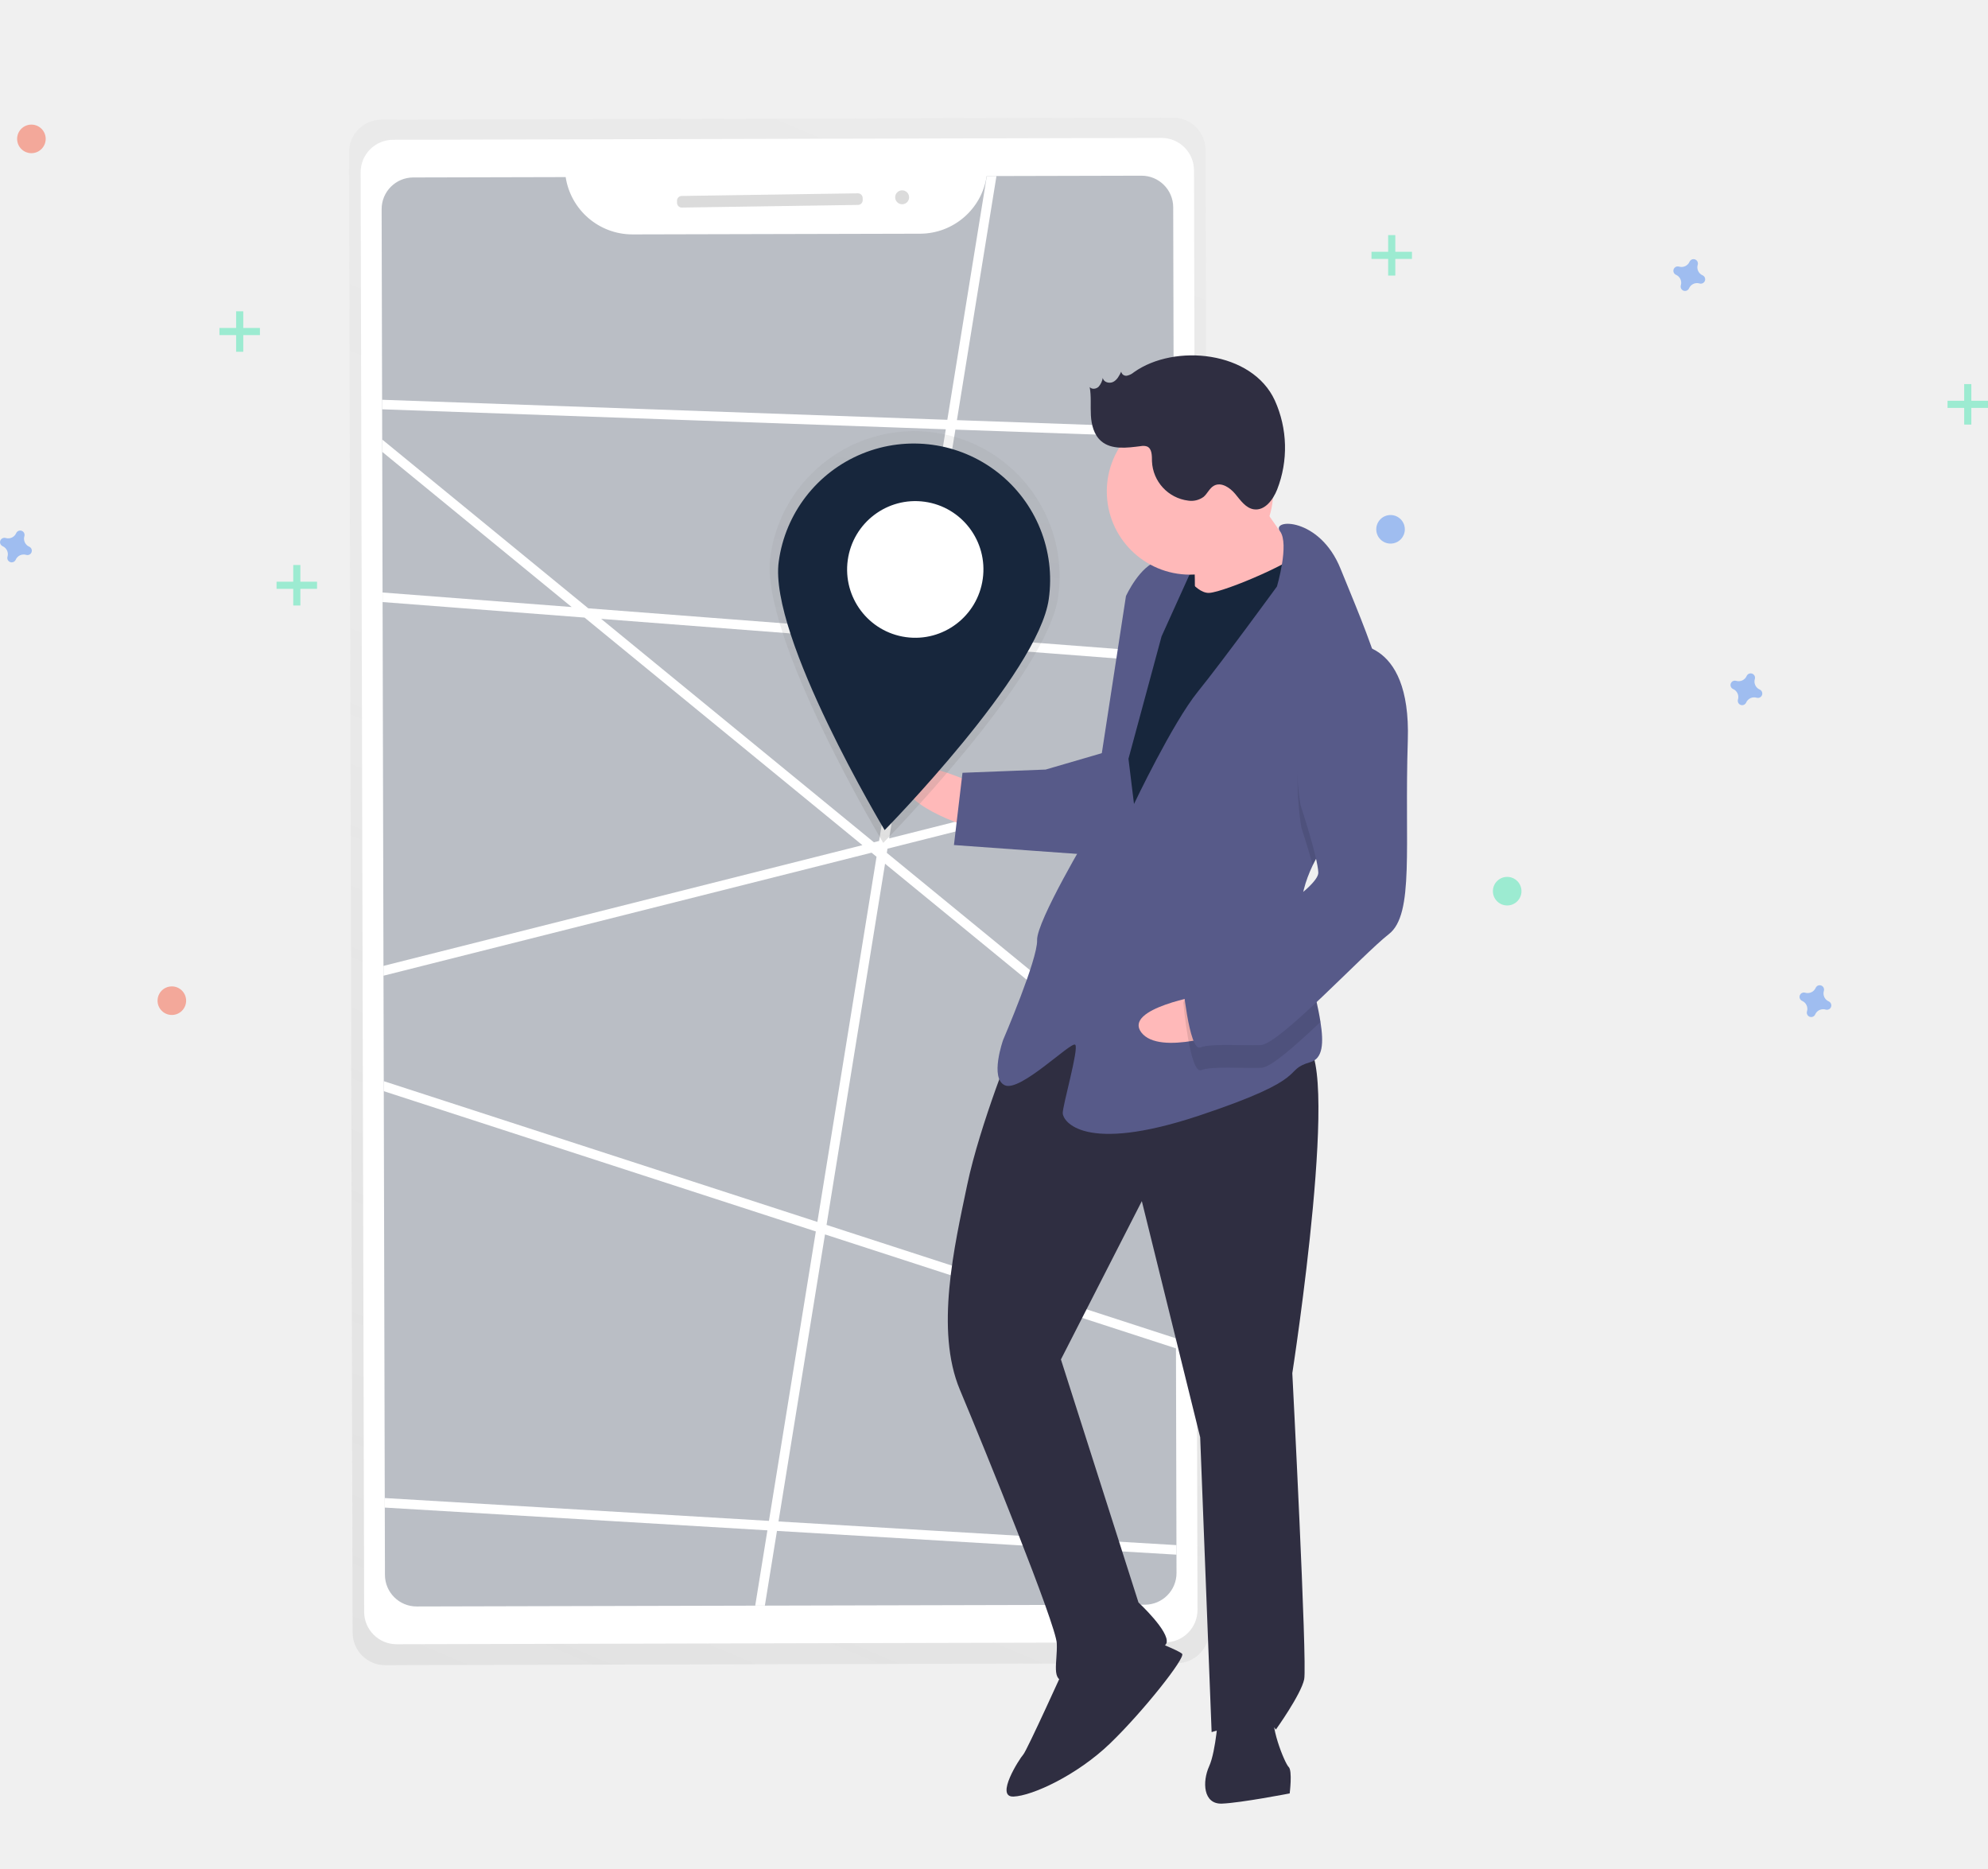
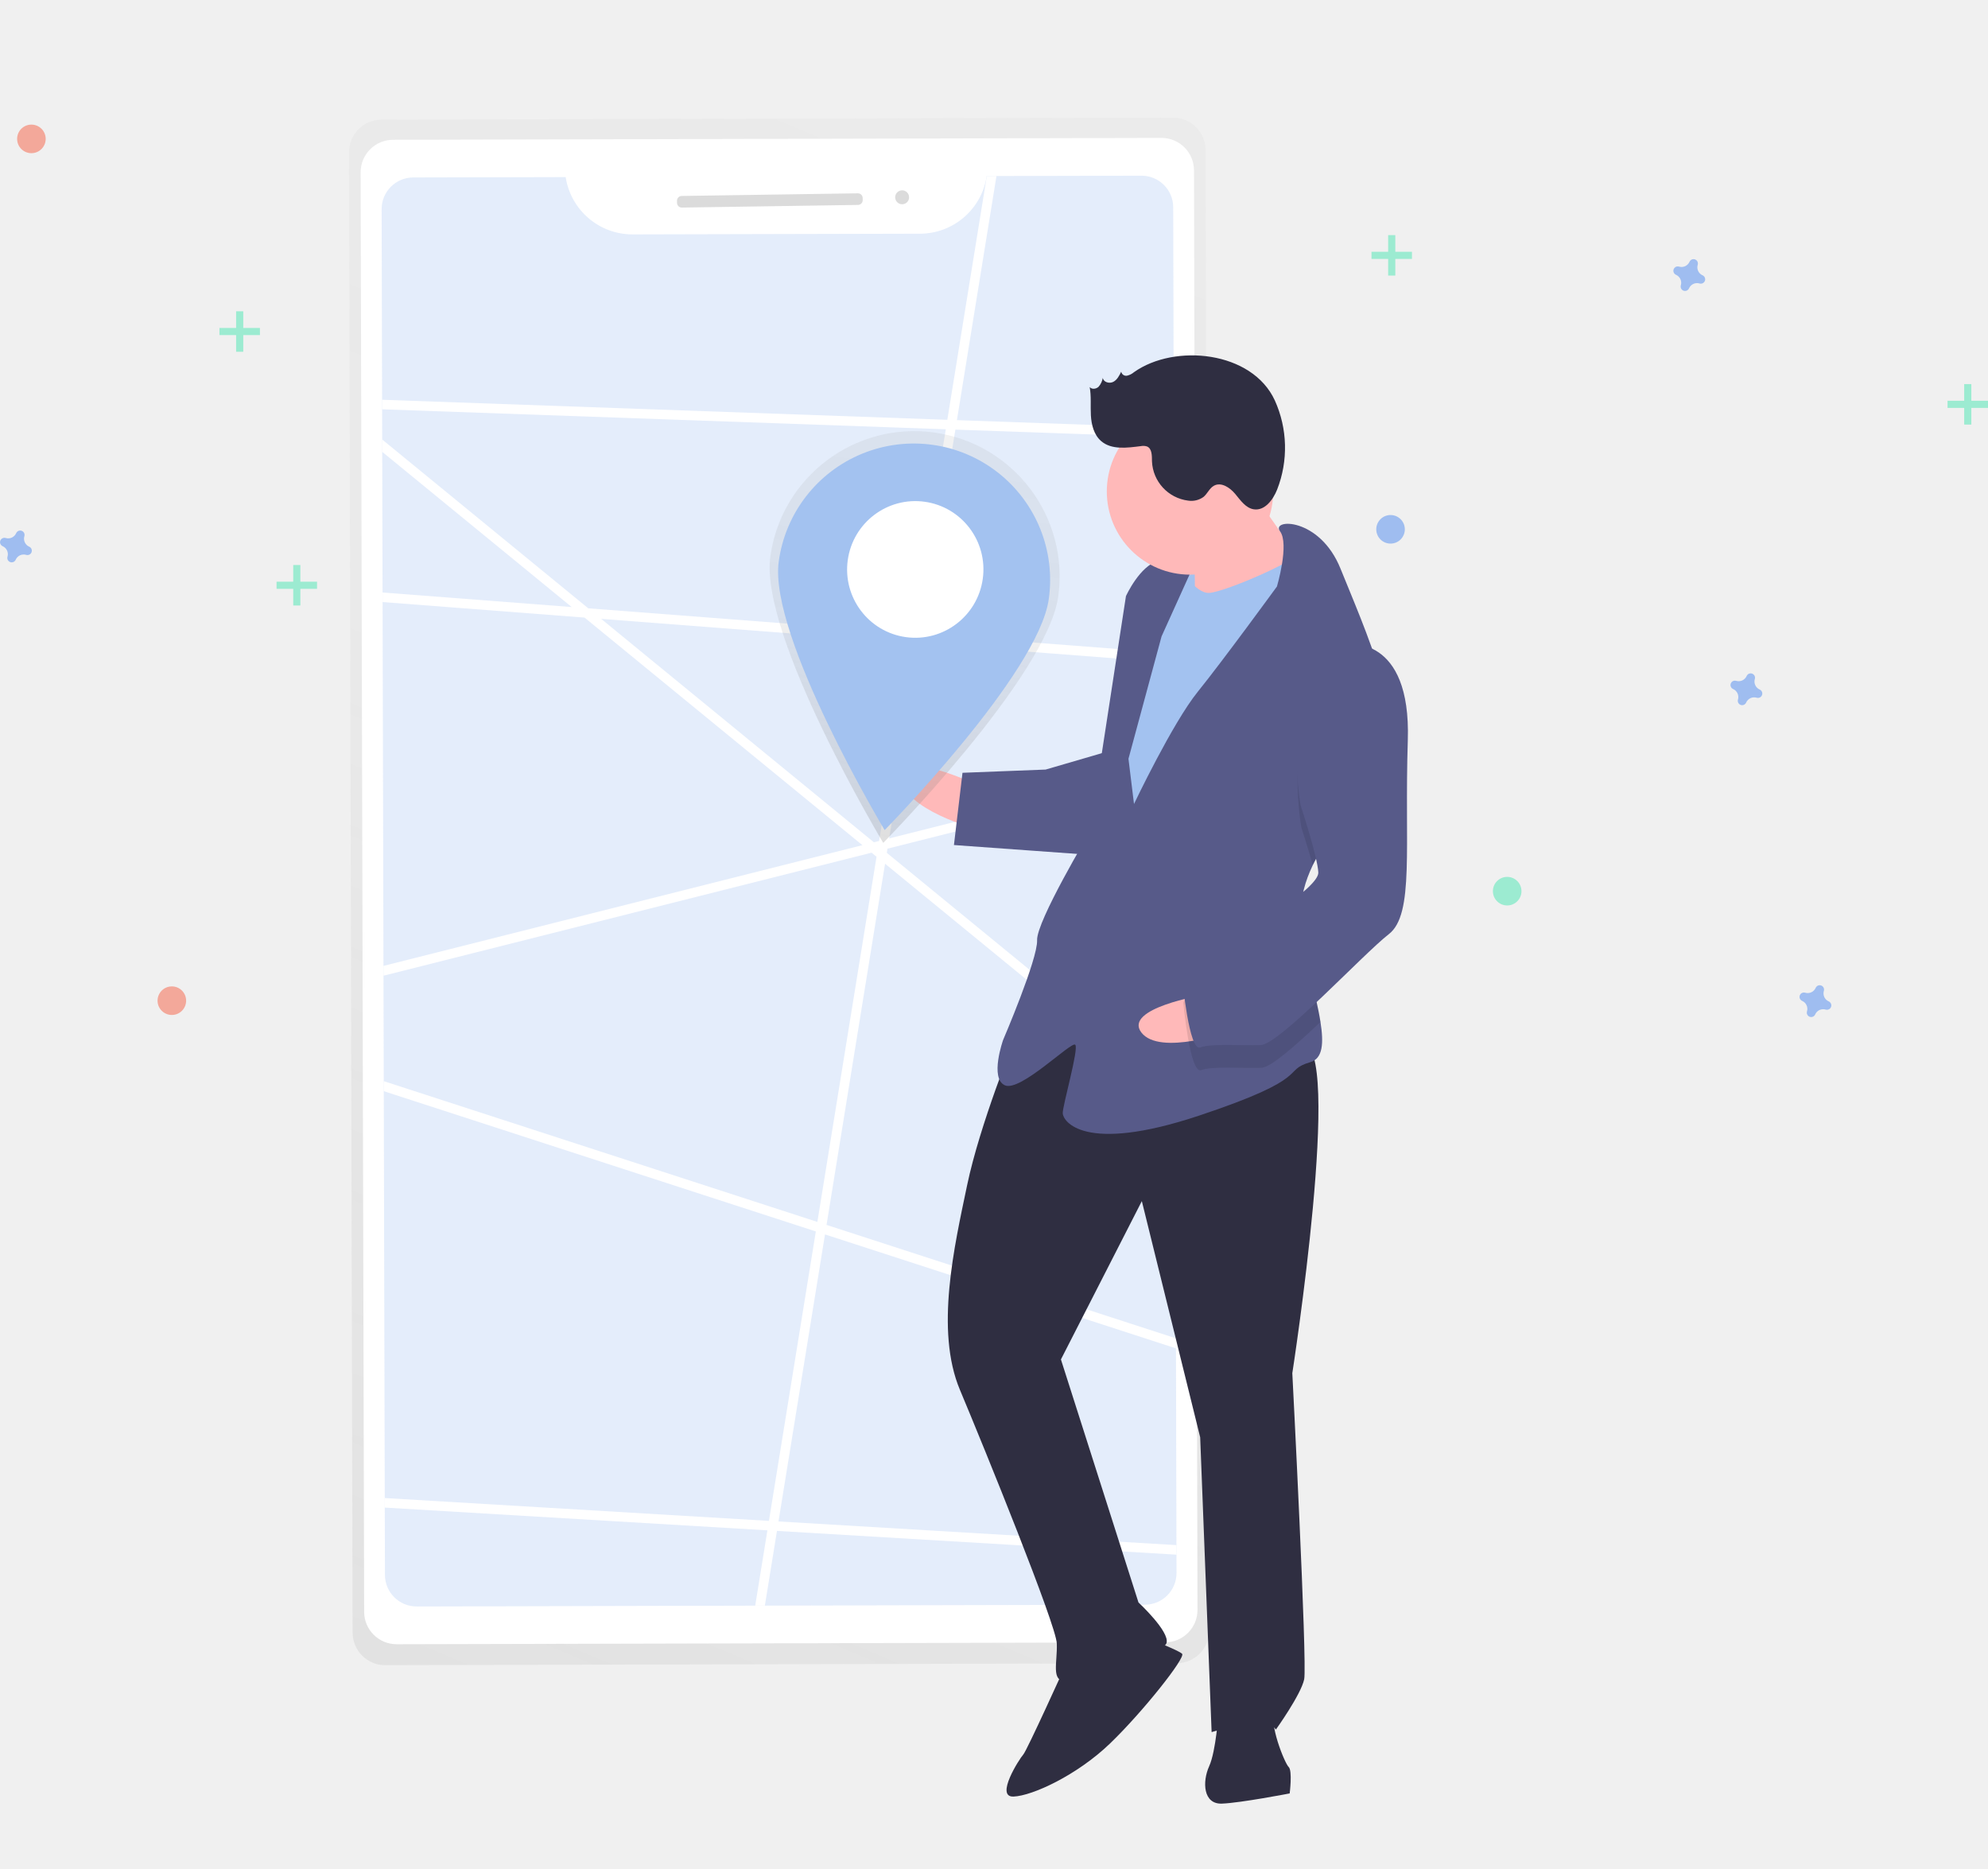
<svg xmlns="http://www.w3.org/2000/svg" xmlns:xlink="http://www.w3.org/1999/xlink" id="fa905f8f-095c-41f4-b37d-f1ac86376786" data-name="Layer 1" width="835.195" height="784.909" viewBox="0 0 835.195 784.909">
  <defs>
    <linearGradient id="f38e1aba-af05-4903-898b-a26ded3fea7b" x1="380.039" y1="760.169" x2="664.572" y2="88.291" gradientTransform="translate(-13.62976 -2.04436) rotate(-0.13928)" gradientUnits="userSpaceOnUse">
      <stop offset="0" stop-color="gray" stop-opacity="0.25" />
      <stop offset="0.535" stop-color="gray" stop-opacity="0.12" />
      <stop offset="1" stop-color="gray" stop-opacity="0.1" />
    </linearGradient>
    <clipPath id="b2075e3e-9372-4a22-8cd3-4b0cd260a589" transform="translate(-182.4026 -46.46595)">
-       <path d="M596.926,120.425a28.384,28.384,0,0,1-27.915,24.21l-120.928.294a28.384,28.384,0,0,1-28.032-24.074l-64.053.156a13.298,13.298,0,0,0-13.265,13.33l1.394,573.666a13.298,13.298,0,0,0,13.33,13.265l305.957-.744a13.297,13.297,0,0,0,13.265-13.33l-1.394-573.666A13.298,13.298,0,0,0,661.955,120.267Z" fill="#17263c" opacity="0.3" />
+       <path d="M596.926,120.425a28.384,28.384,0,0,1-27.915,24.21l-120.928.294a28.384,28.384,0,0,1-28.032-24.074l-64.053.156a13.298,13.298,0,0,0-13.265,13.33l1.394,573.666a13.298,13.298,0,0,0,13.33,13.265l305.957-.744a13.297,13.297,0,0,0,13.265-13.33l-1.394-573.666A13.298,13.298,0,0,0,661.955,120.267Z" fill="#a3c2f0" opacity="0.3" />
    </clipPath>
    <linearGradient id="a62a20e8-8665-4564-9d8e-c3ff428fbaa1" x1="564.247" y1="404.528" x2="564.247" y2="230.703" gradientTransform="translate(47.68252 -77.97657) rotate(7.89081)" xlink:href="#f38e1aba-af05-4903-898b-a26ded3fea7b" />
  </defs>
  <g opacity="0.5">
    <path d="M675.166,95.908l-332.498.808a13.664,13.664,0,0,0-13.634,13.694l1.512,621.887a13.664,13.664,0,0,0,13.7,13.628l332.498-.808a13.664,13.664,0,0,0,13.634-13.694l-1.512-621.887A13.664,13.664,0,0,0,675.166,95.908Z" transform="translate(-182.4026 -46.46595)" fill="url(#f38e1aba-af05-4903-898b-a26ded3fea7b)" />
  </g>
  <rect x="334.652" y="104.795" width="350.107" height="631.948" rx="13.635" transform="translate(-183.4239 -45.2257) rotate(-0.13928)" fill="#fff" />
-   <path d="M596.926,120.425a28.384,28.384,0,0,1-27.915,24.21l-120.928.294a28.384,28.384,0,0,1-28.032-24.074l-64.053.156a13.298,13.298,0,0,0-13.265,13.33l1.394,573.666a13.298,13.298,0,0,0,13.33,13.265l305.957-.744a13.297,13.297,0,0,0,13.265-13.33l-1.394-573.666A13.298,13.298,0,0,0,661.955,120.267Z" transform="translate(-182.4026 -46.46595)" fill="#17263c" opacity="0.3" />
+   <path d="M596.926,120.425a28.384,28.384,0,0,1-27.915,24.21l-120.928.294a28.384,28.384,0,0,1-28.032-24.074l-64.053.156a13.298,13.298,0,0,0-13.265,13.33l1.394,573.666a13.298,13.298,0,0,0,13.33,13.265l305.957-.744a13.297,13.297,0,0,0,13.265-13.33l-1.394-573.666A13.298,13.298,0,0,0,661.955,120.267Z" transform="translate(-182.4026 -46.46595)" fill="#a3c2f0" opacity="0.3" />
  <g clip-path="url(#b2075e3e-9372-4a22-8cd3-4b0cd260a589)">
    <polyline points="69.952 112.995 546.093 502.948 552.348 183.811 14.609 164.756 99.525 246.189 638.099 287.576 77.131 428.953 585.129 593.847 583.225 656.327 59.033 625.166 74.905 782.741 305.088 762.203 428.536 0.32" fill="none" stroke="#fff" stroke-miterlimit="10" stroke-width="4" />
  </g>
  <rect x="466.823" y="128.226" width="78.018" height="4.876" rx="2" transform="translate(-184.3097 -38.84735) rotate(-0.86132)" fill="#dbdbdb" />
  <circle cx="379.004" cy="82.875" r="2.926" fill="#dbdbdb" />
  <g opacity="0.5">
    <rect x="99.195" y="130.76" width="3" height="17" fill="#47e6b1" />
    <rect x="281.597" y="177.226" width="3" height="17" transform="translate(286.4207 -143.8373) rotate(90)" fill="#47e6b1" />
  </g>
  <g opacity="0.5">
    <rect x="123.195" y="237.342" width="3" height="17" fill="#47e6b1" />
    <rect x="305.597" y="283.808" width="3" height="17" transform="translate(417.0029 -61.25512) rotate(90)" fill="#47e6b1" />
  </g>
  <g opacity="0.5">
    <rect x="583.195" y="98.76" width="3" height="17" fill="#47e6b1" />
    <rect x="765.597" y="145.226" width="3" height="17" transform="translate(738.4207 -659.8373) rotate(90)" fill="#47e6b1" />
  </g>
  <g opacity="0.5">
    <rect x="825.195" y="161.342" width="3" height="17" fill="#47e6b1" />
    <rect x="1007.597" y="207.808" width="3" height="17" transform="translate(1043.003 -839.2551) rotate(90)" fill="#47e6b1" />
  </g>
  <path d="M194.692,276.114a3.675,3.675,0,0,1-2.047-4.441,1.766,1.766,0,0,0,.08-.408h0a1.843,1.843,0,0,0-3.31-1.221h0a1.766,1.766,0,0,0-.204.362,3.675,3.675,0,0,1-4.441,2.047,1.766,1.766,0,0,0-.408-.08h0a1.843,1.843,0,0,0-1.221,3.31h0a1.767,1.767,0,0,0,.362.204,3.675,3.675,0,0,1,2.047,4.441,1.766,1.766,0,0,0-.08.408h0a1.843,1.843,0,0,0,3.31,1.221h0a1.766,1.766,0,0,0,.204-.362,3.675,3.675,0,0,1,4.441-2.047,1.766,1.766,0,0,0,.408.08h0a1.843,1.843,0,0,0,1.221-3.31h0A1.766,1.766,0,0,0,194.692,276.114Z" transform="translate(-182.4026 -46.46595)" fill="#4d8af0" opacity="0.5" />
  <path d="M950.692,467.114a3.675,3.675,0,0,1-2.047-4.441,1.766,1.766,0,0,0,.08-.408h0a1.843,1.843,0,0,0-3.31-1.221h0a1.766,1.766,0,0,0-.204.362,3.675,3.675,0,0,1-4.441,2.047,1.766,1.766,0,0,0-.408-.08h0a1.843,1.843,0,0,0-1.221,3.31h0a1.767,1.767,0,0,0,.362.204,3.675,3.675,0,0,1,2.047,4.441,1.766,1.766,0,0,0-.08.408h0a1.843,1.843,0,0,0,3.31,1.221h0a1.766,1.766,0,0,0,.204-.362,3.675,3.675,0,0,1,4.441-2.047,1.766,1.766,0,0,0,.408.08h0a1.843,1.843,0,0,0,1.221-3.31h0A1.766,1.766,0,0,0,950.692,467.114Z" transform="translate(-182.4026 -46.46595)" fill="#4d8af0" opacity="0.5" />
  <path d="M897.692,162.114a3.675,3.675,0,0,1-2.047-4.441,1.766,1.766,0,0,0,.08-.408h0a1.843,1.843,0,0,0-3.31-1.221h0a1.766,1.766,0,0,0-.204.362,3.675,3.675,0,0,1-4.441,2.047,1.766,1.766,0,0,0-.408-.08h0a1.843,1.843,0,0,0-1.221,3.31h0a1.767,1.767,0,0,0,.362.204,3.675,3.675,0,0,1,2.047,4.441,1.766,1.766,0,0,0-.08.408h0a1.843,1.843,0,0,0,3.31,1.221h0a1.766,1.766,0,0,0,.204-.362,3.675,3.675,0,0,1,4.441-2.047,1.766,1.766,0,0,0,.408.08h0a1.843,1.843,0,0,0,1.221-3.31h0A1.766,1.766,0,0,0,897.692,162.114Z" transform="translate(-182.4026 -46.46595)" fill="#4d8af0" opacity="0.5" />
  <path d="M921.692,336.114a3.675,3.675,0,0,1-2.047-4.441,1.766,1.766,0,0,0,.08-.408h0a1.843,1.843,0,0,0-3.31-1.221h0a1.766,1.766,0,0,0-.204.362,3.675,3.675,0,0,1-4.441,2.047,1.766,1.766,0,0,0-.408-.08h0a1.843,1.843,0,0,0-1.221,3.31h0a1.767,1.767,0,0,0,.362.204,3.675,3.675,0,0,1,2.047,4.441,1.766,1.766,0,0,0-.08.408h0a1.843,1.843,0,0,0,3.31,1.221h0a1.766,1.766,0,0,0,.204-.362,3.675,3.675,0,0,1,4.441-2.047,1.766,1.766,0,0,0,.408.08h0a1.843,1.843,0,0,0,1.221-3.31h0A1.766,1.766,0,0,0,921.692,336.114Z" transform="translate(-182.4026 -46.46595)" fill="#4d8af0" opacity="0.5" />
  <circle cx="72.195" cy="420.342" r="6" fill="#f55f44" opacity="0.5" />
  <circle cx="584.195" cy="222.342" r="6" fill="#4d8af0" opacity="0.5" />
  <circle cx="633.195" cy="374.342" r="6" fill="#47e6b1" opacity="0.5" />
  <circle cx="13.195" cy="58.342" r="6" fill="#f55f44" opacity="0.5" />
-   <rect x="670.29" y="276" width="22.242" height="28.597" transform="translate(-193.1397 -19.84392) rotate(-2.22071)" fill="#17263c" />
+   <rect x="670.29" y="276" width="22.242" height="28.597" transform="translate(-193.1397 -19.84392) rotate(-2.22071)" fill="#a3c2f0" />
  <path d="M591.71,375.659s-30.779-14.706-30.286-2.005,31.025,21.056,31.025,21.056Z" transform="translate(-182.4026 -46.46595)" fill="#ffb9b9" />
  <path d="M608.597,483.119s-14.521,35.542-19.886,61.189-13.536,60.942-3.026,85.974,40.392,98.599,40.7,106.537-2.559,15.999,3.791,15.752,40.907-11.126,42.31-15.95-11.79-17.032-11.79-17.032L628.117,617.506,662.107,551.001l24.516,99.215,4.802,123.828s23.567-7.274,26.988-1.047c0,0,10.559-14.719,11.9-21.131s-4.987-128.591-4.987-128.591,21.632-139.163,4.169-138.486S643.633,443.602,608.597,483.119Z" transform="translate(-182.4026 -46.46595)" fill="#2f2e41" />
  <path d="M629.929,746.221s-16.109,35.603-17.635,37.252-12.023,17.955-4.085,17.648,26.68-8.984,40.476-22.239,31.984-36.219,30.335-37.745-12.947-5.858-12.947-5.858Z" transform="translate(-182.4026 -46.46595)" fill="#2f2e41" />
  <path d="M694.292,765.984s-.972,15.937-3.901,22.41-2.559,15.999,5.378,15.691,28.453-4.283,28.453-4.283,1.218-9.587-.431-11.113-8.676-18.743-5.686-23.628S694.292,765.984,694.292,765.984Z" transform="translate(-182.4026 -46.46595)" fill="#2f2e41" />
  <path d="M706.036,248.801s16.922,26.373,23.518,32.477-11.962,19.543-11.962,19.543l-33.215,4.468s.418-30.225-1.293-33.338S706.036,248.801,706.036,248.801Z" transform="translate(-182.4026 -46.46595)" fill="#ffb9b9" />
-   <path d="M677.165,283.309s6.843,12.454,13.193,12.208,39.196-14.239,40.599-19.064,10.88,34.557,10.88,34.557L661.465,452.45,641.86,438.901l9.499-83.045,7.802-44.821Z" transform="translate(-182.4026 -46.46595)" fill="#17263c" />
+   <path d="M677.165,283.309s6.843,12.454,13.193,12.208,39.196-14.239,40.599-19.064,10.88,34.557,10.88,34.557L661.465,452.45,641.86,438.901l9.499-83.045,7.802-44.821Z" transform="translate(-182.4026 -46.46595)" fill="#a3c2f0" />
  <path d="M733.921,409.892c-3.206,6.707-5.208,13.7-4.931,20.86.012.318.025.635.053.952.761,14.693,6.173,31.686,8.115,44.044,1.409,8.865,1.008,15.336-4.18,16.856-12.577,3.668,1.834,6.289-46.826,22.485s-57.152,2.216-57.275-.959,6.891-27.296,5.242-28.822-23.074,19.974-29.548,17.045-.739-19.051-.739-19.051,14.583-33.954,14.275-41.892,22.089-45.375,22.089-45.375L655.432,296.871s5.858-12.947,13.734-14.842,14.411,2.621,14.411,2.621L670.397,313.78l-13.905,51.417,2.326,18.989s16.17-34.016,26.791-47.147,33.264-44.218,33.264-44.218,5.286-17.837,1.296-23.168c-3.991-5.346,16.647-6.147,25.446,15.771,4.664,11.616,12.236,28.939,16.979,45.068,4.227,14.289,6.223,27.646,2.036,35.281C758.229,377.437,742.129,392.768,733.921,409.892Z" transform="translate(-182.4026 -46.46595)" fill="#575a89" />
  <path d="M764.629,365.773c-6.4,11.664-22.5,26.995-30.708,44.119-2.144-7.723-4.759-15.715-4.759-15.715s-10.031-53.669,19.64-67.539a19.858,19.858,0,0,1,13.791,3.853C766.82,344.781,768.817,358.138,764.629,365.773Z" transform="translate(-182.4026 -46.46595)" opacity="0.1" />
  <path d="M646.843,362.391l-25.154,7.335-34.926,1.354-3.593,30.348,57.398,4.134S654.904,365.258,646.843,362.391Z" transform="translate(-182.4026 -46.46595)" fill="#575a89" />
  <path d="M687.861,464.431s-33.652,5.583-25.971,15.71,37.492-.52,37.492-.52Z" transform="translate(-182.4026 -46.46595)" fill="#ffb9b9" />
  <path d="M729.044,431.704c.761,14.693,6.173,31.686,8.115,44.044-10.72,10.146-20.914,19.095-24.756,19.244-7.938.308-20.7-.787-25.401.985s-7.458-28.33-7.458-28.33,2.806-9.648,15.321-14.904C703.313,449.19,719.506,439.547,729.044,431.704Z" transform="translate(-182.4026 -46.46595)" opacity="0.1" />
  <path d="M748.433,317.113s26.865-4.222,25.414,40.353,2.832,73.027-7.973,81.396S719.971,485.16,712.033,485.468s-20.7-.787-25.401.985-7.458-28.33-7.458-28.33,2.806-9.648,15.321-14.904,42.002-23.888,41.756-30.238-7.458-28.33-7.458-28.33S718.762,330.984,748.433,317.113Z" transform="translate(-182.4026 -46.46595)" fill="#575a89" />
  <circle cx="499.943" cy="206.433" r="34.952" fill="#ffb9b9" />
  <path d="M658.811,202.802a6.749,6.749,0,0,1-2.939,1.475,2.097,2.097,0,0,1-2.43-1.683c-.8,1.658-1.702,3.426-3.335,4.277s-4.157.137-4.393-1.689a7.706,7.706,0,0,1-1.774,3.744c-1.013.966-2.85,1.21-3.734.125.715,3.907.274,7.926.498,11.892s1.282,8.17,4.278,10.778c4.37,3.803,10.941,2.865,16.689,2.144a5.066,5.066,0,0,1,2.615.143c2.152.917,2.055,3.913,2.084,6.252a17.373,17.373,0,0,0,15.212,16.497,8.709,8.709,0,0,0,6.472-1.58c1.632-1.383,2.466-3.638,4.336-4.677,3.042-1.69,6.732.775,8.956,3.452s4.416,5.969,7.862,6.459c4.557.648,8.028-3.996,9.73-8.272a48.223,48.223,0,0,0-.958-37.47C708.467,193.929,675.964,190.648,658.811,202.802Z" transform="translate(-182.4026 -46.46595)" fill="#2f2e41" />
  <path d="M626.988,297.014c-4.641,33.483-73.518,103.506-73.518,103.506S501.395,313.733,506.036,280.25A61.054,61.054,0,1,1,626.988,297.014Z" transform="translate(-182.4026 -46.46595)" fill="url(#a62a20e8-8665-4564-9d8e-c3ff428fbaa1)" />
-   <path d="M623.019,298.073c-4.353,31.407-68.959,97.087-68.959,97.087S505.214,313.756,509.567,282.349a57.268,57.268,0,1,1,113.451,15.724Z" transform="translate(-182.4026 -46.46595)" fill="#17263c" />
+   <path d="M623.019,298.073c-4.353,31.407-68.959,97.087-68.959,97.087S505.214,313.756,509.567,282.349a57.268,57.268,0,1,1,113.451,15.724Z" transform="translate(-182.4026 -46.46595)" fill="#a3c2f0" />
  <ellipse cx="566.923" cy="285.662" rx="28.705" ry="28.634" transform="translate(23.73354 761.5341) rotate(-82.10919)" fill="#fff" />
</svg>
